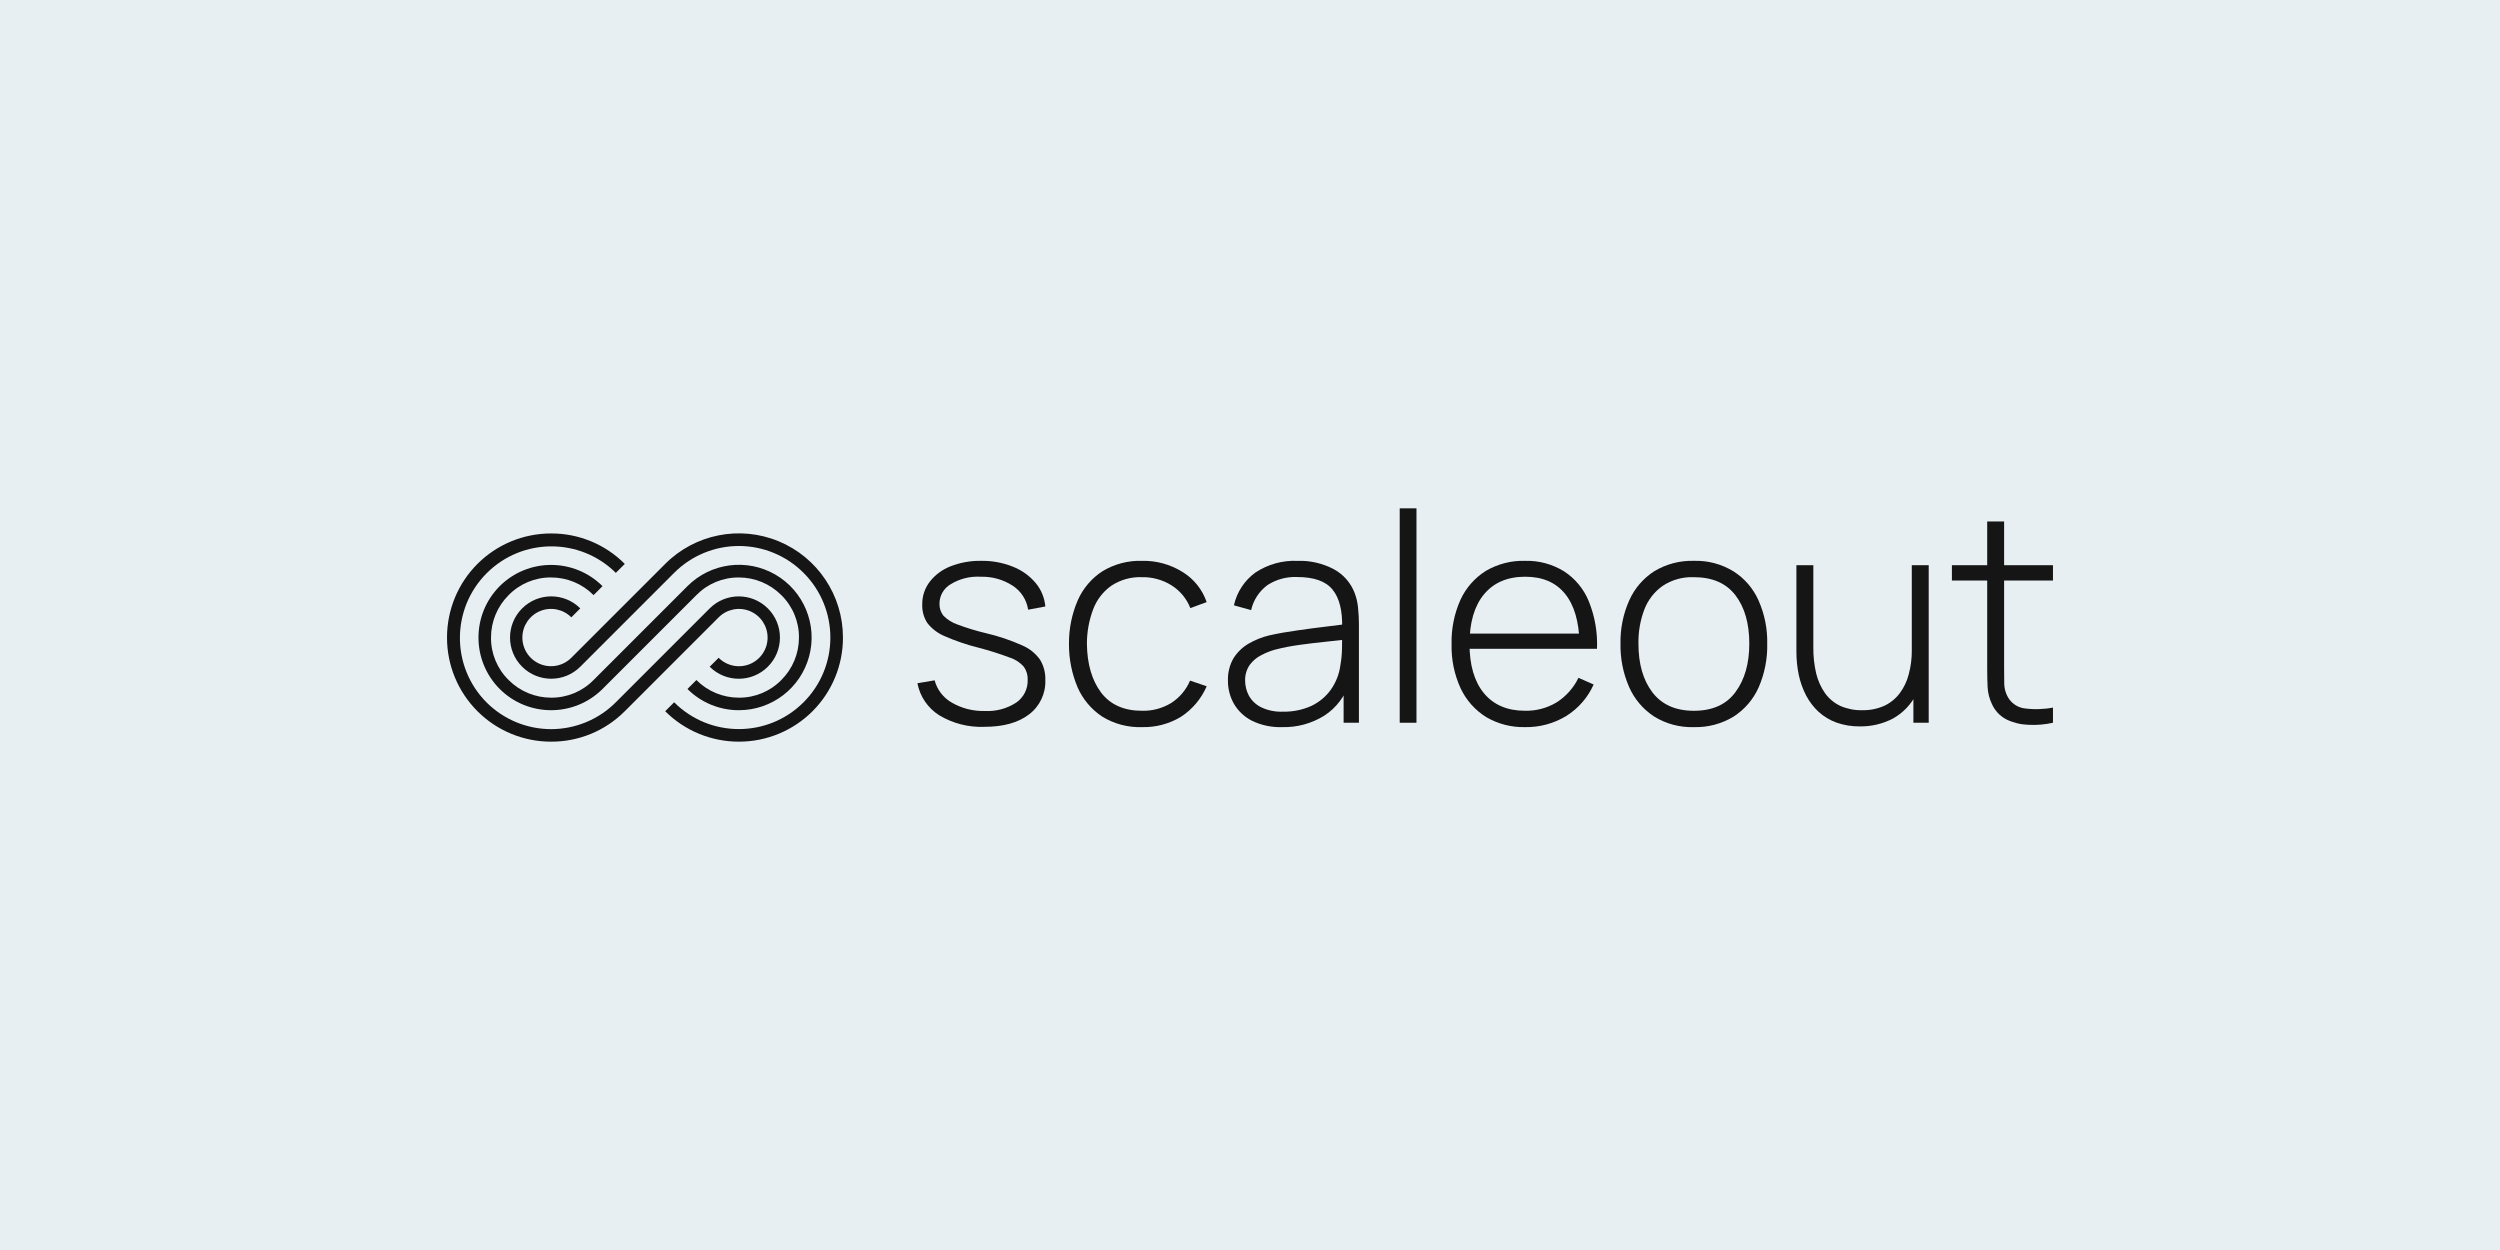
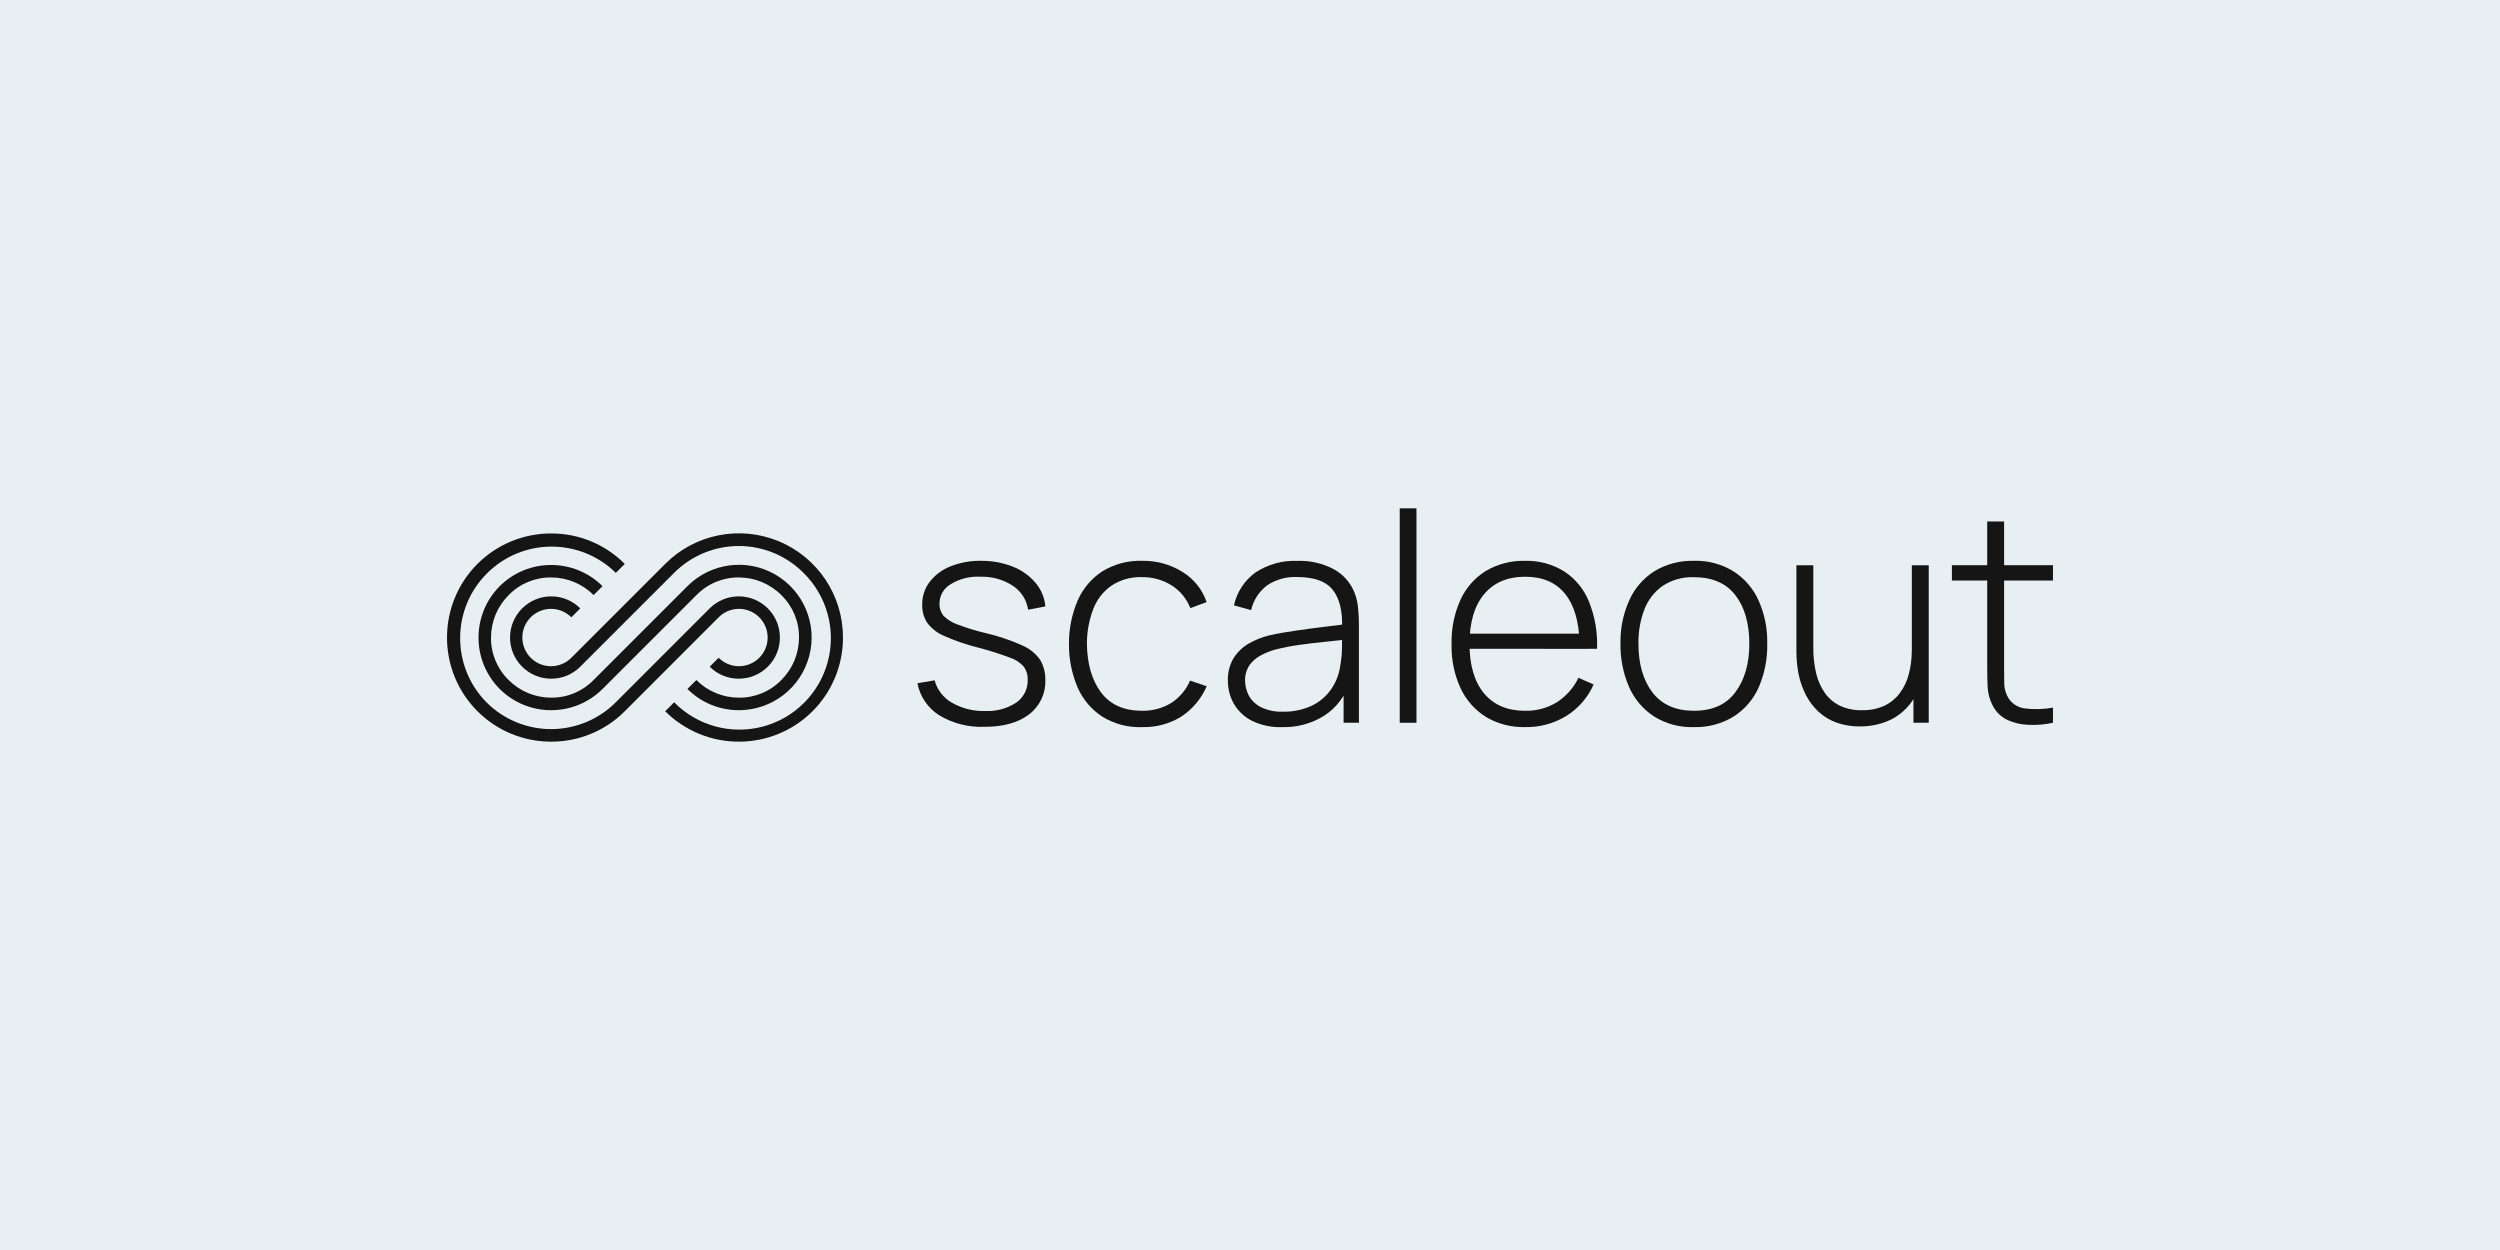
<svg xmlns="http://www.w3.org/2000/svg" width="600" height="300" viewBox="0 0 600 300">
  <defs>
    <clipPath id="clip-Logo">
-       <rect width="600" height="300" />
+       <path d="M0 0h600v300H0z" />
    </clipPath>
  </defs>
  <g id="Logo" clip-path="url(#clip-Logo)">
-     <rect width="600" height="300" fill="#e8eff3" />
-     <g id="_6415d71c62883958aa17d864_logo_navbar" data-name="6415d71c62883958aa17d864_logo navbar" transform="translate(107.285 122.001)">
-       <path id="Path_1441" data-name="Path 1441" d="M66.469,45.463A19.539,19.539,0,0,1,55.652,42.7,11.671,11.671,0,0,1,50.4,35l4.131-.7a8.748,8.748,0,0,0,4.131,5.356,15,15,0,0,0,7.981,2,12.5,12.5,0,0,0,7.456-2,6.374,6.374,0,0,0,2.766-5.461,5.071,5.071,0,0,0-.875-3.08A7.331,7.331,0,0,0,72.63,28.87a73.94,73.94,0,0,0-7.491-2.38,50.8,50.8,0,0,1-8.226-2.8A10.255,10.255,0,0,1,52.747,20.5a7.711,7.711,0,0,1-1.19-4.376,8.765,8.765,0,0,1,1.785-5.461,11.651,11.651,0,0,1,4.971-3.711,19.317,19.317,0,0,1,7.421-1.33,19.492,19.492,0,0,1,7.561,1.4,13.5,13.5,0,0,1,5.426,3.851,10.168,10.168,0,0,1,2.38,5.706l-4.131.77A8.313,8.313,0,0,0,73.3,11.612a13.386,13.386,0,0,0-7.7-2.17,12.39,12.39,0,0,0-7.141,1.75,5.413,5.413,0,0,0-2.765,4.726,4.473,4.473,0,0,0,.945,2.87,8.76,8.76,0,0,0,3.43,2.136,56.669,56.669,0,0,0,6.931,2.1A47.4,47.4,0,0,1,75.5,25.895a10.078,10.078,0,0,1,4.341,3.465,8.825,8.825,0,0,1,1.26,4.866,9.846,9.846,0,0,1-3.921,8.261Q73.3,45.463,66.469,45.463Z" transform="translate(62.494 6.976)" fill="#151515" />
-       <path id="Path_1442" data-name="Path 1442" d="M84.178,45.533a17.2,17.2,0,0,1-9.557-2.521,16.219,16.219,0,0,1-5.916-7.036,26.3,26.3,0,0,1-2.065-10.4,25.9,25.9,0,0,1,2.1-10.467,15.956,15.956,0,0,1,5.951-7,17.316,17.316,0,0,1,9.522-2.485,17.558,17.558,0,0,1,9.661,2.66,13.6,13.6,0,0,1,5.811,7.246l-3.921,1.435a11.229,11.229,0,0,0-4.516-5.461,12.885,12.885,0,0,0-7.071-1.96,12.443,12.443,0,0,0-7.386,2.065,12.16,12.16,0,0,0-4.341,5.636,23.363,23.363,0,0,0-1.505,8.331q.1,7.246,3.4,11.657,3.326,4.376,9.837,4.376a12.78,12.78,0,0,0,6.966-1.855A11.814,11.814,0,0,0,95.7,34.366l3.991,1.365a16.647,16.647,0,0,1-6.161,7.316A17.2,17.2,0,0,1,84.178,45.533Z" transform="translate(82.629 6.976)" fill="#151515" />
-       <path id="Path_1443" data-name="Path 1443" d="M96.695,45.533a15.434,15.434,0,0,1-7.281-1.54,10.519,10.519,0,0,1-4.306-4.061A11.111,11.111,0,0,1,83.672,34.4,10.143,10.143,0,0,1,85,29.01a10.566,10.566,0,0,1,3.606-3.5,18.561,18.561,0,0,1,5.006-2q3.116-.7,6.721-1.19,3.606-.525,6.861-.91,3.291-.385,5.356-.665l-1.47.875q.14-6.126-2.31-9.1-2.415-3.011-8.542-3.011a12.106,12.106,0,0,0-7.106,1.96,10.3,10.3,0,0,0-3.886,5.986L85.107,16.3a13.248,13.248,0,0,1,5.216-7.911A17.033,17.033,0,0,1,100.37,5.626a17.342,17.342,0,0,1,8.752,2.03,10.877,10.877,0,0,1,4.971,5.706A13.378,13.378,0,0,1,114.9,16.9a38.439,38.439,0,0,1,.21,4.026V44.483h-3.676V34.541l1.365.35a14.6,14.6,0,0,1-5.986,7.876A18.2,18.2,0,0,1,96.695,45.533Zm.21-3.711a15.731,15.731,0,0,0,6.756-1.365,12.157,12.157,0,0,0,4.691-3.886,13.136,13.136,0,0,0,2.31-5.916,24.662,24.662,0,0,0,.385-4.1q.035-2.205.035-3.256l1.75,1.12q-2.275.28-5.461.595-3.151.315-6.441.77a50.847,50.847,0,0,0-5.951,1.155,17.039,17.039,0,0,0-3.326,1.33,7.865,7.865,0,0,0-2.765,2.345A6.361,6.361,0,0,0,87.8,34.436a7.739,7.739,0,0,0,.84,3.431,6.86,6.86,0,0,0,2.87,2.836A11.03,11.03,0,0,0,96.9,41.822Z" transform="translate(103.748 6.976)" fill="#151515" />
-       <path id="Path_1444" data-name="Path 1444" d="M102.077,51.459V0H106.1V51.459Z" transform="translate(126.569)" fill="#151515" />
-       <path id="Path_1445" data-name="Path 1445" d="M125.313,45.533a17.659,17.659,0,0,1-9.383-2.416,16.329,16.329,0,0,1-6.126-6.9,24.012,24.012,0,0,1-2.17-10.572,24.6,24.6,0,0,1,2.137-10.677,16.087,16.087,0,0,1,6.09-6.931,17.651,17.651,0,0,1,9.381-2.415,16.873,16.873,0,0,1,9.383,2.52,15.514,15.514,0,0,1,5.951,7.211,27.252,27.252,0,0,1,1.96,11.377h-4.2v-1.4q-.175-7.771-3.5-11.832t-9.522-4.061q-6.407,0-9.907,4.236-3.467,4.2-3.465,11.9,0,7.631,3.465,11.832,3.5,4.2,9.836,4.2a14.119,14.119,0,0,0,7.631-2.03,14.409,14.409,0,0,0,5.217-5.881l3.64,1.61a17.093,17.093,0,0,1-6.581,7.561A18.323,18.323,0,0,1,125.313,45.533ZM110.4,26.735V23.094H140.26v3.641Z" transform="translate(133.458 6.976)" fill="#151515" />
-       <path id="Path_1446" data-name="Path 1446" d="M143.342,45.533a17.12,17.12,0,0,1-9.556-2.556,16.336,16.336,0,0,1-5.987-7.071,24.743,24.743,0,0,1-2.065-10.4,24.255,24.255,0,0,1,2.1-10.4,16.1,16.1,0,0,1,6.021-7,17.466,17.466,0,0,1,9.486-2.485A17.134,17.134,0,0,1,152.9,8.182a15.837,15.837,0,0,1,5.985,7,24.414,24.414,0,0,1,2.065,10.327,25.013,25.013,0,0,1-2.065,10.5,16.068,16.068,0,0,1-6.021,7A17.346,17.346,0,0,1,143.342,45.533Zm0-3.921q6.686,0,9.977-4.481,3.326-4.481,3.326-11.622,0-7.281-3.326-11.622t-9.977-4.341a12.671,12.671,0,0,0-7.457,2.065,12.3,12.3,0,0,0-4.41,5.636,22.044,22.044,0,0,0-1.436,8.261q0,7.281,3.362,11.692Q136.795,41.612,143.342,41.612Z" transform="translate(155.902 6.976)" fill="#151515" />
-       <path id="Path_1447" data-name="Path 1447" d="M159.809,44.777a16.194,16.194,0,0,1-5.6-.91,13.085,13.085,0,0,1-4.272-2.556,14.612,14.612,0,0,1-3.01-3.921,19.961,19.961,0,0,1-1.785-4.971,27.6,27.6,0,0,1-.56-5.636V6.095h4.061V25.768a26.4,26.4,0,0,0,.7,6.371,14,14,0,0,0,2.171,4.761,9.568,9.568,0,0,0,3.642,2.976,12.284,12.284,0,0,0,5.181,1.015,12.439,12.439,0,0,0,5.32-1.05,9.824,9.824,0,0,0,3.712-3.01,12.914,12.914,0,0,0,2.17-4.551,21.7,21.7,0,0,0,.735-5.776l3.185.385a21.613,21.613,0,0,1-2.1,10.117,13.669,13.669,0,0,1-5.6,5.881A16.592,16.592,0,0,1,159.809,44.777Zm12.848-.875V35.4h-.385V6.095h4.061V43.9Z" transform="translate(179.272 7.557)" fill="#151515" />
-       <path id="Path_1448" data-name="Path 1448" d="M185.5,49.715a21.54,21.54,0,0,1-5.952.49,13,13,0,0,1-5.25-1.3,7.664,7.664,0,0,1-3.432-3.641,10.627,10.627,0,0,1-1.048-4.026q-.107-2.03-.105-4.656V1.407h4.061V36.518q0,2.38.034,3.956a6.812,6.812,0,0,0,.735,2.836,5.435,5.435,0,0,0,3.992,2.94,21.616,21.616,0,0,0,6.966-.175ZM161.242,15.584V11.908H185.5v3.676Z" transform="translate(199.929 1.744)" fill="#151515" />
-       <path id="Path_1449" data-name="Path 1449" d="M65.861,40.93a17.415,17.415,0,0,1-12.338-5.095l2.149-2.148a14.35,14.35,0,0,0,10.19,4.235,14.1,14.1,0,0,0,10.19-4.235A14.35,14.35,0,0,0,80.286,23.5a14.1,14.1,0,0,0-4.235-10.19,14.35,14.35,0,0,0-10.19-4.236,14.1,14.1,0,0,0-10.19,4.236L33.142,35.835a17.487,17.487,0,0,1-24.677,0,17.487,17.487,0,0,1,0-24.677,17.487,17.487,0,0,1,24.677,0l-2.149,2.148A14.35,14.35,0,0,0,20.8,9.071a14.1,14.1,0,0,0-10.19,4.236A14.35,14.35,0,0,0,6.378,23.5a14.1,14.1,0,0,0,4.236,10.19A14.35,14.35,0,0,0,20.8,37.922a14.1,14.1,0,0,0,10.19-4.235L53.522,11.158A17.449,17.449,0,1,1,65.861,40.93Z" transform="translate(4.179 7.518)" fill="#151515" />
-       <path id="Path_1450" data-name="Path 1450" d="M61.681,52.66A25.011,25.011,0,0,1,44,45.355l2.149-2.149A21.963,21.963,0,1,0,77.212,12.146a21.933,21.933,0,0,0-31.061,0L23.623,34.674a9.883,9.883,0,1,1,0-14l-2.148,2.149a6.875,6.875,0,1,0,0,9.7L44,10A24.984,24.984,0,0,1,86.665,27.676,24.94,24.94,0,0,1,61.681,52.66Z" transform="translate(8.359 3.338)" fill="#151515" />
-       <path id="Path_1451" data-name="Path 1451" d="M24.984,52.66A24.94,24.94,0,0,1,0,27.676,24.94,24.94,0,0,1,24.984,2.692,24.789,24.789,0,0,1,42.663,10l-2.149,2.148A21.963,21.963,0,0,0,9.453,43.207a21.933,21.933,0,0,0,31.061,0L63.042,20.678a9.883,9.883,0,1,1,0,14l2.149-2.149a6.875,6.875,0,1,0,0-9.7L42.663,45.355A24.789,24.789,0,0,1,24.984,52.66Z" transform="translate(0 3.338)" fill="#151515" />
+     <path fill="#e8eff3" d="M0 0h600v300H0z" />
+     <g id="_6415d71c62883958aa17d864_logo_navbar" transform="translate(107.285 122.001)">
+       <path id="Path_1441" fill="#151515" d="M66.47 45.46a19.5 19.5 0 0 1-10.82-2.76A11.7 11.7 0 0 1 50.4 35l4.13-.7a8.8 8.8 0 0 0 4.13 5.36 15 15 0 0 0 7.98 2 12.5 12.5 0 0 0 7.46-2 6.4 6.4 0 0 0 2.77-5.46 5 5 0 0 0-.88-3.09 7.3 7.3 0 0 0-3.36-2.24 74 74 0 0 0-7.5-2.38 51 51 0 0 1-8.22-2.8 10 10 0 0 1-4.16-3.19 7.7 7.7 0 0 1-1.2-4.38 8.8 8.8 0 0 1 1.8-5.46 11.7 11.7 0 0 1 4.96-3.7 19 19 0 0 1 7.42-1.34 20 20 0 0 1 7.57 1.4 13.5 13.5 0 0 1 5.42 3.85 10 10 0 0 1 2.38 5.7l-4.13.78a8.3 8.3 0 0 0-3.67-5.74 13.4 13.4 0 0 0-7.7-2.17 12.4 12.4 0 0 0-7.14 1.75 5.4 5.4 0 0 0-2.77 4.73 4.5 4.5 0 0 0 .95 2.87 9 9 0 0 0 3.43 2.13 57 57 0 0 0 6.93 2.1 47 47 0 0 1 8.5 2.88 10 10 0 0 1 4.34 3.46 9 9 0 0 1 1.26 4.87 9.9 9.9 0 0 1-3.92 8.26q-3.88 2.97-10.71 2.97" transform="translate(62.494 6.976)" />
+       <path id="Path_1442" fill="#151515" d="M84.18 45.53a17 17 0 0 1-9.56-2.52 16 16 0 0 1-5.92-7.03 26 26 0 0 1-2.06-10.4 26 26 0 0 1 2.1-10.47 16 16 0 0 1 5.95-7 17.3 17.3 0 0 1 9.52-2.49 17.6 17.6 0 0 1 9.66 2.66 13.6 13.6 0 0 1 5.81 7.25l-3.92 1.44a11.2 11.2 0 0 0-4.51-5.47 13 13 0 0 0-7.07-1.96 12.4 12.4 0 0 0-7.39 2.07 12 12 0 0 0-4.34 5.64 23 23 0 0 0-1.5 8.33q.1 7.24 3.4 11.65 3.32 4.38 9.83 4.38a13 13 0 0 0 6.97-1.86 12 12 0 0 0 4.55-5.38l4 1.36a16.7 16.7 0 0 1-6.17 7.32 17 17 0 0 1-9.35 2.48" transform="translate(82.629 6.976)" />
+       <path id="Path_1443" fill="#151515" d="M96.7 45.53A15.4 15.4 0 0 1 89.4 44a10.5 10.5 0 0 1-4.3-4.06 11 11 0 0 1-1.44-5.53 10 10 0 0 1 1.34-5.4 10.6 10.6 0 0 1 3.6-3.5 19 19 0 0 1 5.01-2q3.12-.7 6.72-1.19 3.6-.52 6.86-.91 3.3-.38 5.36-.66l-1.47.87q.14-6.13-2.31-9.1-2.41-3.01-8.54-3.01a12 12 0 0 0-7.1 1.96 10.3 10.3 0 0 0-3.9 5.99l-4.12-1.16a13.3 13.3 0 0 1 5.21-7.91 17 17 0 0 1 10.05-2.76 17.3 17.3 0 0 1 8.75 2.03 11 11 0 0 1 4.97 5.7 13 13 0 0 1 .81 3.54 38 38 0 0 1 .21 4.03v23.55h-3.68v-9.94l1.37.35a14.6 14.6 0 0 1-5.99 7.88 18 18 0 0 1-10.12 2.76m.2-3.7a16 16 0 0 0 6.76-1.37 12 12 0 0 0 4.7-3.89 13 13 0 0 0 2.3-5.92 25 25 0 0 0 .39-4.1l.03-3.25 1.75 1.12q-2.27.28-5.46.6-3.15.3-6.44.76a51 51 0 0 0-5.95 1.16 17 17 0 0 0-3.33 1.33 8 8 0 0 0-2.76 2.34 6.4 6.4 0 0 0-1.09 3.83 8 8 0 0 0 .84 3.43 7 7 0 0 0 2.87 2.83 11 11 0 0 0 5.39 1.12Z" transform="translate(103.748 6.976)" />
+       <path id="Path_1444" fill="#151515" d="M102.08 51.46V0h4.02v51.46Z" transform="translate(126.569)" />
+       <path id="Path_1445" fill="#151515" d="M125.31 45.53a17.7 17.7 0 0 1-9.38-2.41 16.3 16.3 0 0 1-6.13-6.9 24 24 0 0 1-2.17-10.57 24.6 24.6 0 0 1 2.14-10.68 16 16 0 0 1 6.1-6.93 17.7 17.7 0 0 1 9.37-2.42 17 17 0 0 1 9.39 2.52 15.5 15.5 0 0 1 5.95 7.21 27 27 0 0 1 1.96 11.38h-4.2v-1.4q-.18-7.77-3.5-11.83t-9.53-4.06q-6.4 0-9.9 4.23-3.47 4.2-3.47 11.9 0 7.63 3.47 11.84 3.5 4.2 9.83 4.2a14 14 0 0 0 7.63-2.03 14.4 14.4 0 0 0 5.22-5.89l3.64 1.61a17 17 0 0 1-6.58 7.57 18.3 18.3 0 0 1-9.84 2.66m-14.91-18.8V23.1h29.86v3.65Z" transform="translate(133.458 6.976)" />
+       <path id="Path_1446" fill="#151515" d="M143.34 45.53a17 17 0 0 1-9.55-2.55 16.3 16.3 0 0 1-6-7.07 25 25 0 0 1-2.06-10.4 24 24 0 0 1 2.1-10.4 16 16 0 0 1 6.03-7 17.5 17.5 0 0 1 9.48-2.49 17 17 0 0 1 9.56 2.56 16 16 0 0 1 5.99 7 24 24 0 0 1 2.06 10.33 25 25 0 0 1-2.06 10.5 16 16 0 0 1-6.03 7 17.4 17.4 0 0 1-9.52 2.52m0-3.92q6.69 0 9.98-4.48 3.33-4.48 3.33-11.62 0-7.28-3.33-11.62t-9.98-4.34a12.7 12.7 0 0 0-7.45 2.06 12.3 12.3 0 0 0-4.41 5.64 22 22 0 0 0-1.44 8.26q0 7.28 3.36 11.69 3.4 4.41 9.94 4.41" transform="translate(155.902 6.976)" />
+       <path id="Path_1447" fill="#151515" d="M159.8 44.78a16 16 0 0 1-5.6-.91 13 13 0 0 1-4.26-2.56 15 15 0 0 1-3.01-3.92 20 20 0 0 1-1.79-4.97 28 28 0 0 1-.56-5.64V6.1h4.06v19.67a26 26 0 0 0 .7 6.37 14 14 0 0 0 2.17 4.76 9.6 9.6 0 0 0 3.65 2.98 12 12 0 0 0 5.18 1.01 12.4 12.4 0 0 0 5.32-1.05 10 10 0 0 0 3.7-3 13 13 0 0 0 2.18-4.56 22 22 0 0 0 .73-5.78l3.19.39a21.6 21.6 0 0 1-2.1 10.12 13.7 13.7 0 0 1-5.6 5.88 16.6 16.6 0 0 1-7.95 1.89m12.86-.88v-8.5h-.39V6.1h4.06v37.8Z" transform="translate(179.272 7.557)" />
+       <path id="Path_1448" fill="#151515" d="M185.5 49.72a22 22 0 0 1-5.95.49 13 13 0 0 1-5.25-1.3 7.7 7.7 0 0 1-3.43-3.65 11 11 0 0 1-1.05-4.02q-.1-2.03-.1-4.66V1.41h4.05v35.1q0 2.39.04 3.96a7 7 0 0 0 .73 2.84 5.4 5.4 0 0 0 4 2.94 22 22 0 0 0 6.96-.17Zm-24.26-34.14v-3.67h24.26v3.67Z" transform="translate(199.929 1.744)" />
+       <path id="Path_1449" fill="#151515" d="M65.86 40.93a17.4 17.4 0 0 1-12.34-5.1l2.15-2.14a14.4 14.4 0 0 0 10.2 4.23 14 14 0 0 0 10.18-4.23A14.4 14.4 0 0 0 80.3 23.5a14 14 0 0 0-4.24-10.19 14.4 14.4 0 0 0-10.19-4.24 14 14 0 0 0-10.19 4.24L33.14 35.84a17.5 17.5 0 0 1-24.67 0 17.5 17.5 0 0 1 0-24.68 17.5 17.5 0 0 1 24.67 0L31 13.3a14.4 14.4 0 0 0-10.2-4.23 14 14 0 0 0-10.19 4.24A14.4 14.4 0 0 0 6.38 23.5a14 14 0 0 0 4.23 10.19 14.4 14.4 0 0 0 10.19 4.23 14 14 0 0 0 10.19-4.23l22.53-22.53a17.45 17.45 0 1 1 12.34 29.77" transform="translate(4.179 7.518)" />
+       <path id="Path_1450" fill="#151515" d="M61.68 52.66A25 25 0 0 1 44 45.36l2.15-2.15A21.96 21.96 0 1 0 77.2 12.15a21.93 21.93 0 0 0-31.06 0L23.62 34.67a9.88 9.88 0 1 1 0-14l-2.14 2.15a6.88 6.88 0 1 0 0 9.7L44 10a24.98 24.98 0 0 1 42.67 17.68 24.94 24.94 0 0 1-24.99 24.98" transform="translate(8.359 3.338)" />
+       <path id="Path_1451" fill="#151515" d="M24.98 52.66A24.94 24.94 0 0 1 0 27.68 24.94 24.94 0 0 1 24.98 2.69 24.8 24.8 0 0 1 42.66 10l-2.15 2.15A21.96 21.96 0 0 0 9.45 43.2a21.93 21.93 0 0 0 31.06 0l22.53-22.53a9.88 9.88 0 1 1 0 14l2.15-2.15a6.88 6.88 0 1 0 0-9.7L42.66 45.36a24.8 24.8 0 0 1-17.68 7.3" transform="translate(0 3.338)" />
    </g>
  </g>
</svg>
